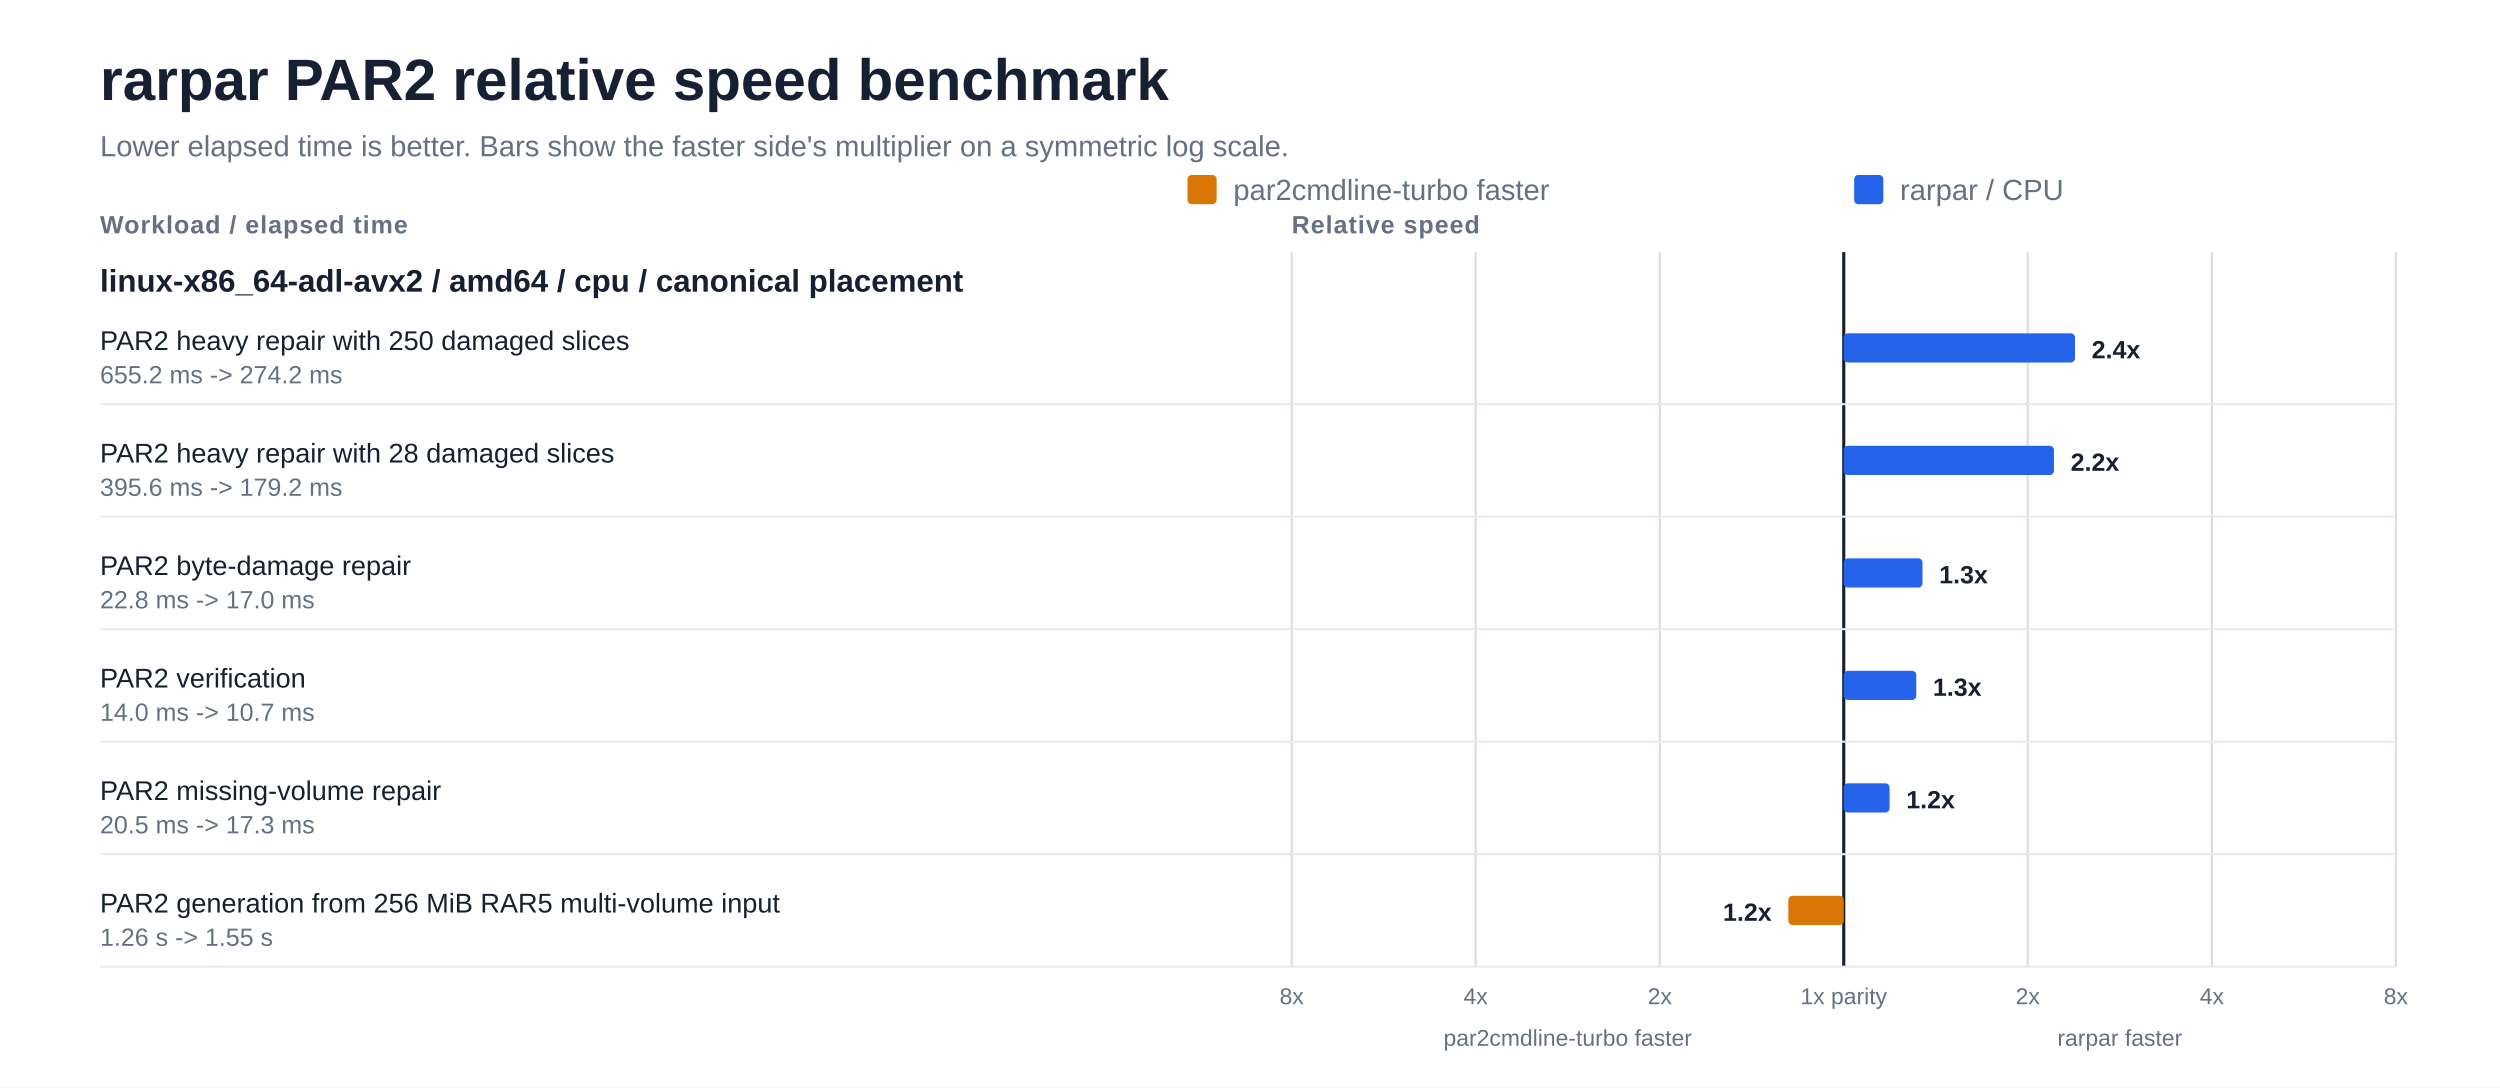
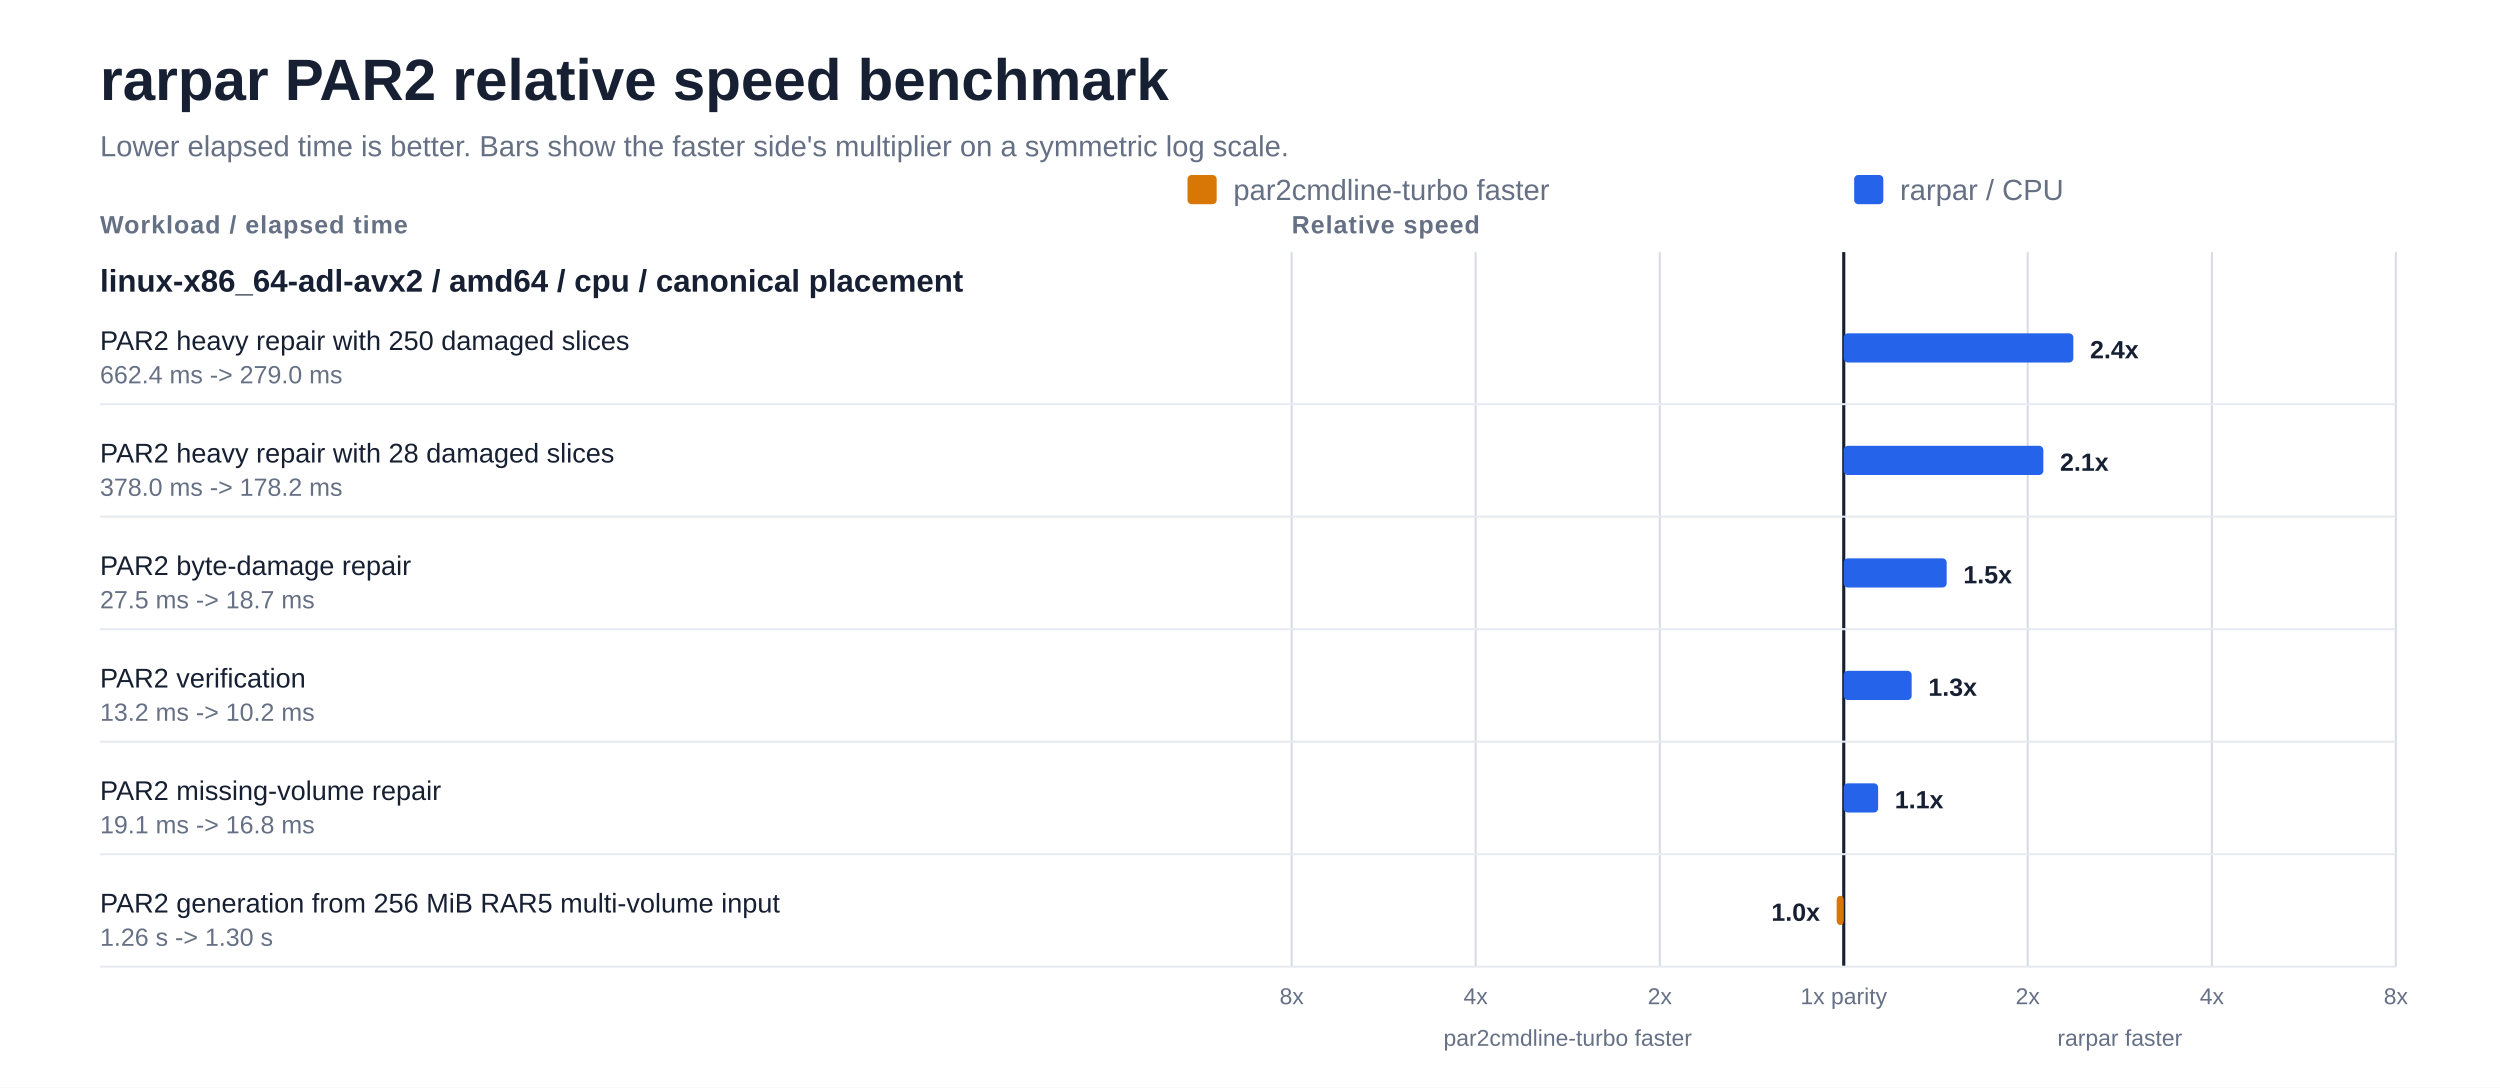
<svg xmlns="http://www.w3.org/2000/svg" width="1200" height="522" viewBox="0 0 1200 522" role="img" aria-labelledby="title desc">
  <style>
    .bg { fill: #ffffff; } text { font-family: Arial, sans-serif; fill: #172033; }
    .title { font-size: 28px; font-weight: 600; } .subtitle { font-size: 14px; fill: #667085; }
    .column { font-size: 12px; font-weight: 600; fill: #667085; letter-spacing: .04em; text-transform: uppercase; }
    .machine { font-size: 15px; font-weight: 600; } .workload { font-size: 13px; font-weight: 500; }
    .timing { font-size: 12px; fill: #667085; } .tick { font-size: 11px; fill: #667085; } .ratio { font-size: 12px; font-weight: 600; }
    .grid { stroke: #d7dce5; stroke-width: 1; } .parity { stroke: #172033; stroke-width: 1.5; } .rule { stroke: #e7eaf0; stroke-width: 1; }
    .cpu { fill: #2563eb; } .gpu { fill: #7c3aed; } .slower { fill: #d97706; }
    @media (prefers-color-scheme: dark) { .bg { fill: #0d1117; } text { fill: #e6edf3; } .subtitle, .column, .timing, .tick { fill: #9ca7b5; } .grid { stroke: #30363d; } .parity { stroke: #e6edf3; } .rule { stroke: #21262d; } .cpu { fill: #58a6ff; } .gpu { fill: #bc8cff; } .slower { fill: #f2a65a; } }
  </style>
  <rect class="bg" width="1200" height="522" />
  <text class="title" x="48" y="48">rarpar PAR2 relative speed benchmark</text>
  <text class="subtitle" x="48" y="75">Lower elapsed time is better. Bars show the faster side's multiplier on a symmetric log scale.</text>
  <g aria-label="Legend">
    <rect class="slower" x="570" y="84" width="14" height="14" rx="2" />
    <text class="subtitle" x="592" y="96">par2cmdline-turbo faster</text>
    <rect class="cpu" x="890" y="84" width="14" height="14" rx="2" />
    <text class="subtitle" x="912" y="96">rarpar / CPU</text>
  </g>
  <text class="column" x="48" y="112">Workload / elapsed time</text>
  <text class="column" x="620" y="112">Relative speed</text>
  <g aria-label="Relative speed axis">
    <line class="grid" x1="620.0" y1="121" x2="620.0" y2="464" />
    <text class="tick" x="620.0" y="482" text-anchor="middle">8x</text>
    <line class="grid" x1="708.3" y1="121" x2="708.3" y2="464" />
    <text class="tick" x="708.3" y="482" text-anchor="middle">4x</text>
    <line class="grid" x1="796.7" y1="121" x2="796.7" y2="464" />
    <text class="tick" x="796.7" y="482" text-anchor="middle">2x</text>
    <line class="parity" x1="885.0" y1="121" x2="885.0" y2="464" />
    <text class="tick" x="885.0" y="482" text-anchor="middle">1x parity</text>
    <line class="grid" x1="973.3" y1="121" x2="973.3" y2="464" />
    <text class="tick" x="973.3" y="482" text-anchor="middle">2x</text>
    <line class="grid" x1="1061.7" y1="121" x2="1061.7" y2="464" />
    <text class="tick" x="1061.7" y="482" text-anchor="middle">4x</text>
    <line class="grid" x1="1150.0" y1="121" x2="1150.0" y2="464" />
    <text class="tick" x="1150.0" y="482" text-anchor="middle">8x</text>
    <text class="tick" x="752.5" y="502" text-anchor="middle">par2cmdline-turbo faster</text>
    <text class="tick" x="1017.5" y="502" text-anchor="middle">rarpar faster</text>
  </g>
  <g aria-label="PAR2 benchmarks">
    <text class="machine" x="48" y="140">linux-x86_64-adl-avx2 / amd64 / cpu / canonical placement</text>
    <text class="workload" x="48" y="168">PAR2 heavy repair with 250 damaged slices</text>
-     <text class="timing" x="48" y="184">655.2 ms -&gt; 274.2 ms</text>
-     <rect class="cpu" x="885.0" y="160" width="111.0" height="14" rx="2" />
-     <text class="ratio" x="1004.0" y="172">2.4x</text>
+     <text class="timing" x="48" y="184">662.4 ms -&gt; 279.0 ms</text>
+     <rect class="cpu" x="885.0" y="160" width="110.2" height="14" rx="2" />
+     <text class="ratio" x="1003.2" y="172">2.4x</text>
    <line class="rule" x1="48" y1="194" x2="1150" y2="194" />
    <text class="workload" x="48" y="222">PAR2 heavy repair with 28 damaged slices</text>
-     <text class="timing" x="48" y="238">395.6 ms -&gt; 179.2 ms</text>
-     <rect class="cpu" x="885.0" y="214" width="100.9" height="14" rx="2" />
-     <text class="ratio" x="993.9" y="226">2.2x</text>
+     <text class="timing" x="48" y="238">378.0 ms -&gt; 178.2 ms</text>
+     <rect class="cpu" x="885.0" y="214" width="95.8" height="14" rx="2" />
+     <text class="ratio" x="988.8" y="226">2.1x</text>
    <line class="rule" x1="48" y1="248" x2="1150" y2="248" />
    <text class="workload" x="48" y="276">PAR2 byte-damage repair</text>
-     <text class="timing" x="48" y="292">22.8 ms -&gt; 17.0 ms</text>
-     <rect class="cpu" x="885.0" y="268" width="37.8" height="14" rx="2" />
-     <text class="ratio" x="930.8" y="280">1.3x</text>
+     <text class="timing" x="48" y="292">27.5 ms -&gt; 18.7 ms</text>
+     <rect class="cpu" x="885.0" y="268" width="49.4" height="14" rx="2" />
+     <text class="ratio" x="942.4" y="280">1.5x</text>
    <line class="rule" x1="48" y1="302" x2="1150" y2="302" />
    <text class="workload" x="48" y="330">PAR2 verification</text>
-     <text class="timing" x="48" y="346">14.0 ms -&gt; 10.7 ms</text>
-     <rect class="cpu" x="885.0" y="322" width="34.8" height="14" rx="2" />
-     <text class="ratio" x="927.8" y="334">1.3x</text>
+     <text class="timing" x="48" y="346">13.2 ms -&gt; 10.2 ms</text>
+     <rect class="cpu" x="885.0" y="322" width="32.6" height="14" rx="2" />
+     <text class="ratio" x="925.6" y="334">1.3x</text>
    <line class="rule" x1="48" y1="356" x2="1150" y2="356" />
    <text class="workload" x="48" y="384">PAR2 missing-volume repair</text>
-     <text class="timing" x="48" y="400">20.5 ms -&gt; 17.3 ms</text>
-     <rect class="cpu" x="885.0" y="376" width="22.0" height="14" rx="2" />
-     <text class="ratio" x="915.0" y="388">1.2x</text>
+     <text class="timing" x="48" y="400">19.1 ms -&gt; 16.8 ms</text>
+     <rect class="cpu" x="885.0" y="376" width="16.5" height="14" rx="2" />
+     <text class="ratio" x="909.5" y="388">1.1x</text>
    <line class="rule" x1="48" y1="410" x2="1150" y2="410" />
    <text class="workload" x="48" y="438">PAR2 generation from 256 MiB RAR5 multi-volume input</text>
-     <text class="timing" x="48" y="454">1.26 s -&gt; 1.55 s</text>
-     <rect class="slower" x="858.4" y="430" width="26.6" height="14" rx="2" />
-     <text class="ratio" x="850.4" y="442" text-anchor="end">1.2x</text>
+     <text class="timing" x="48" y="454">1.26 s -&gt; 1.30 s</text>
+     <rect class="slower" x="881.6" y="430" width="3.4" height="14" rx="2" />
+     <text class="ratio" x="873.6" y="442" text-anchor="end">1.0x</text>
    <line class="rule" x1="48" y1="464" x2="1150" y2="464" />
  </g>
</svg>
